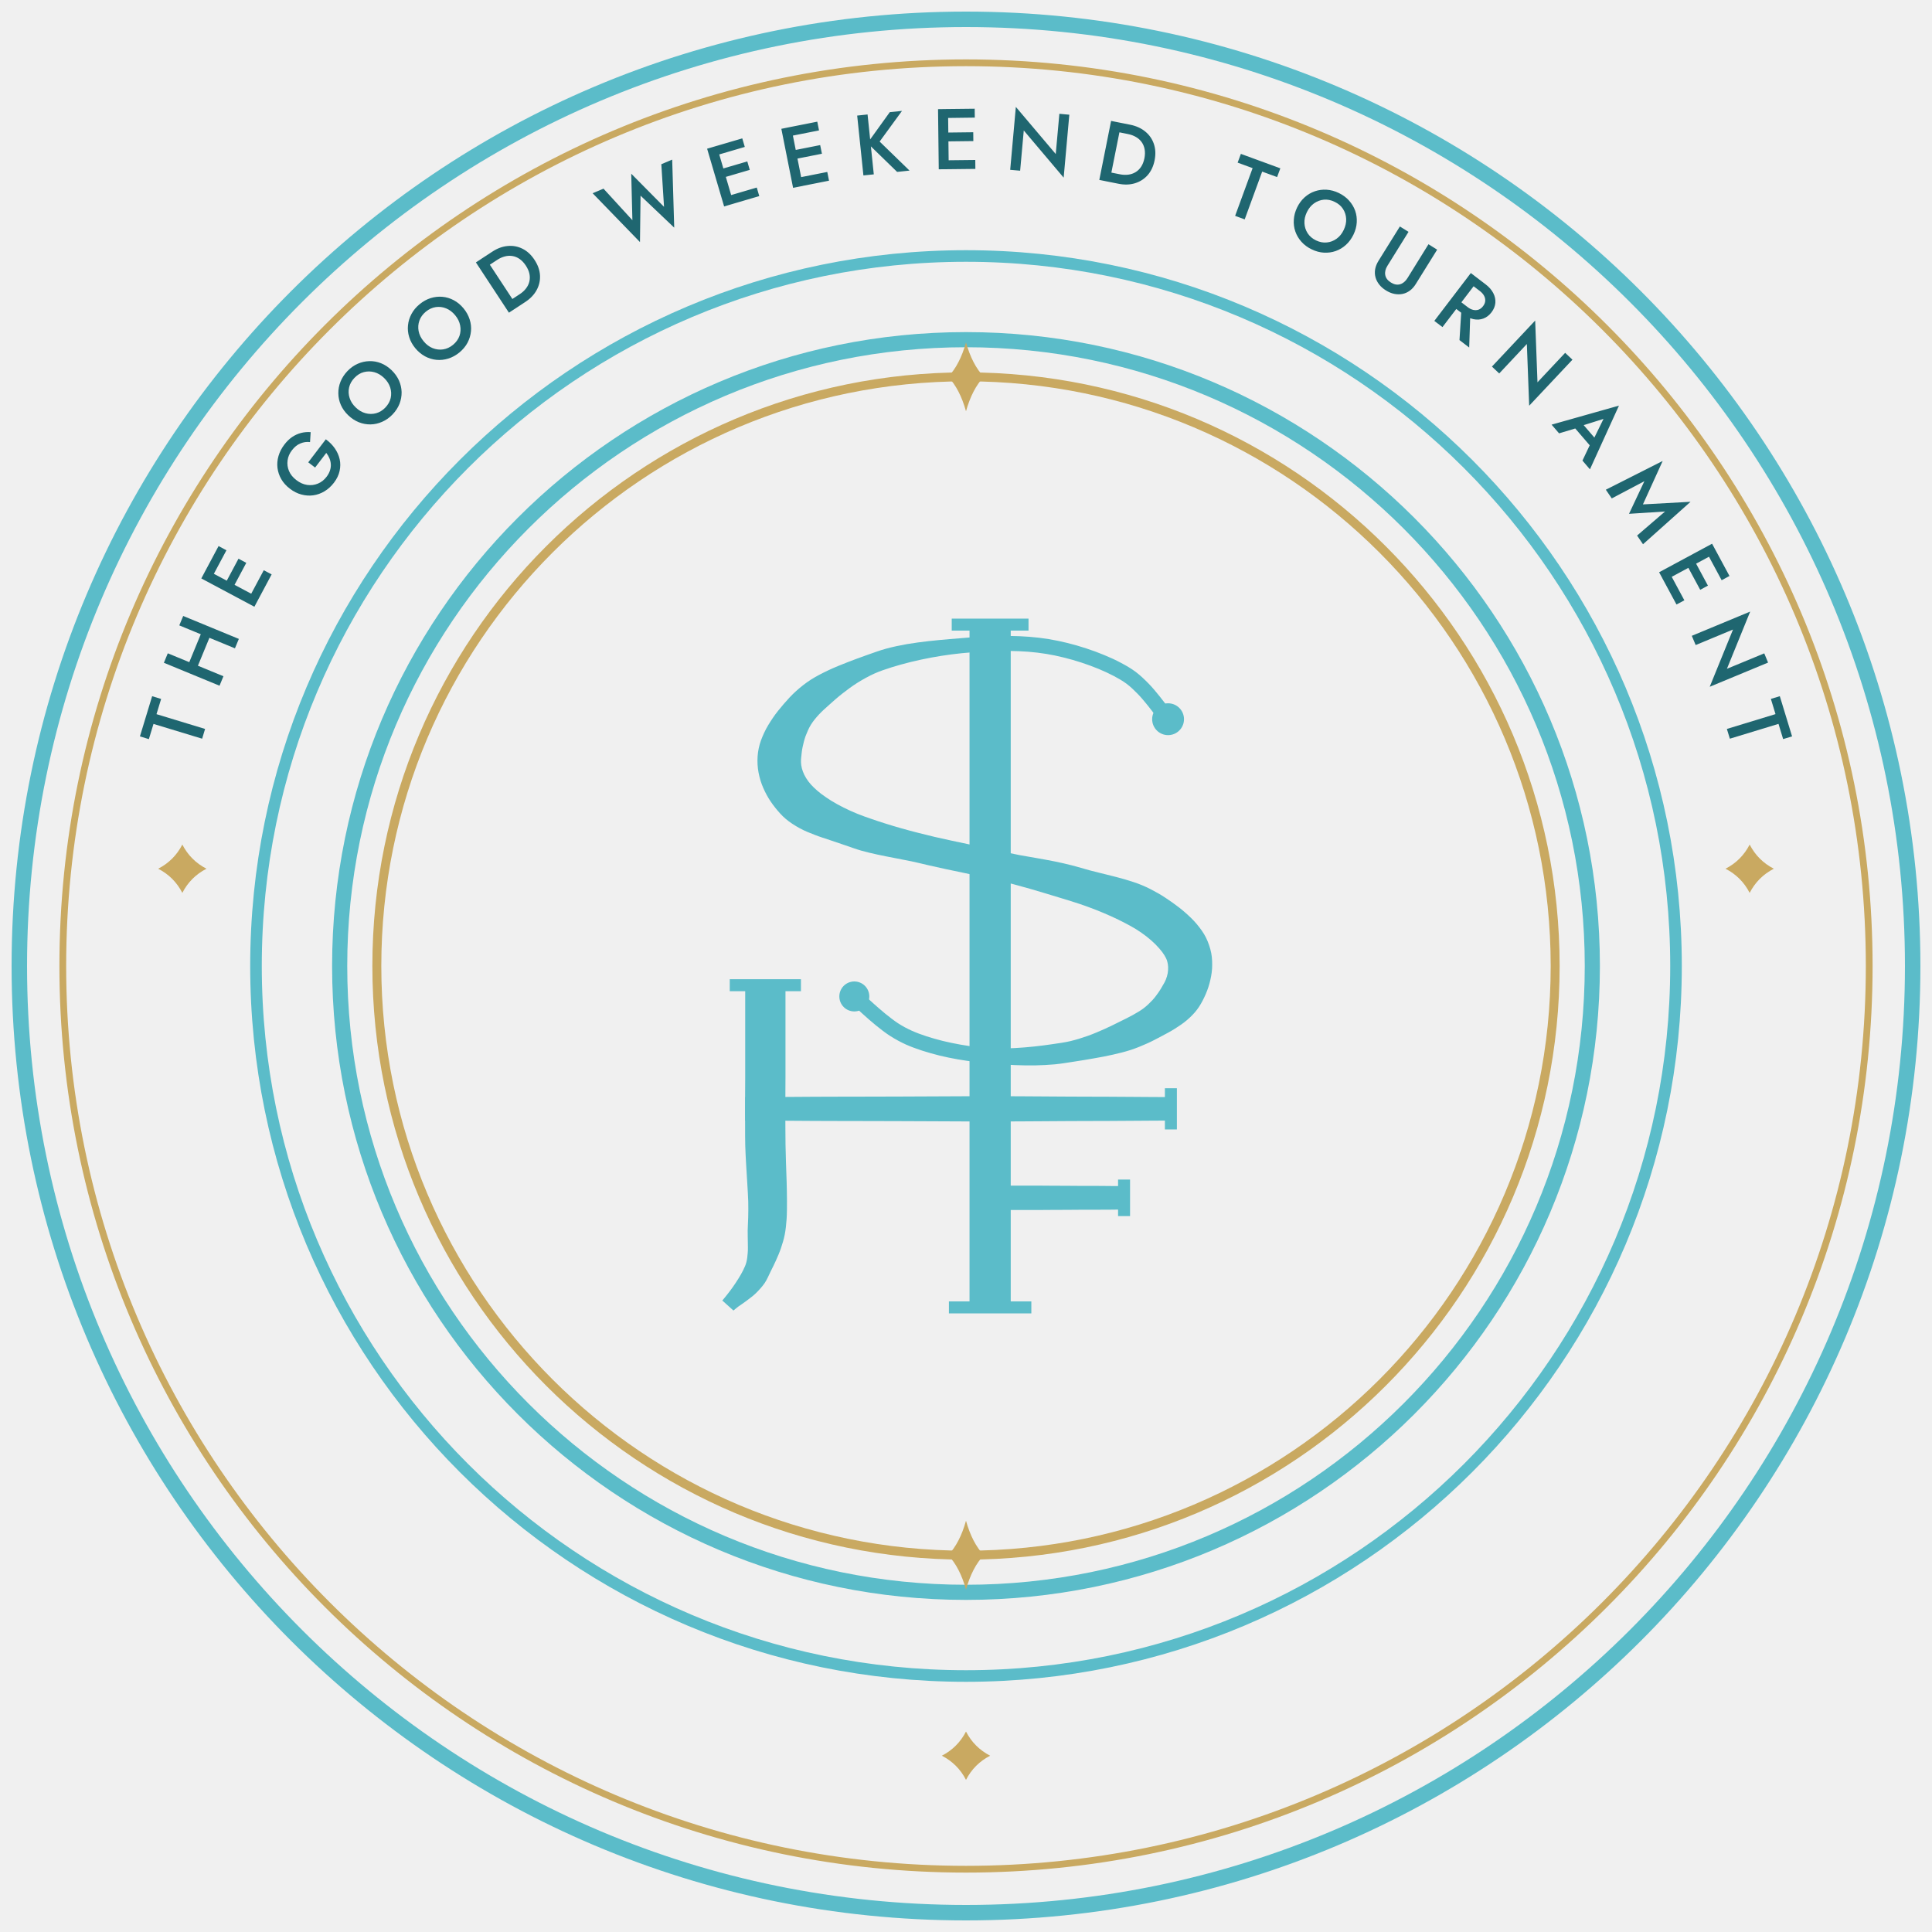
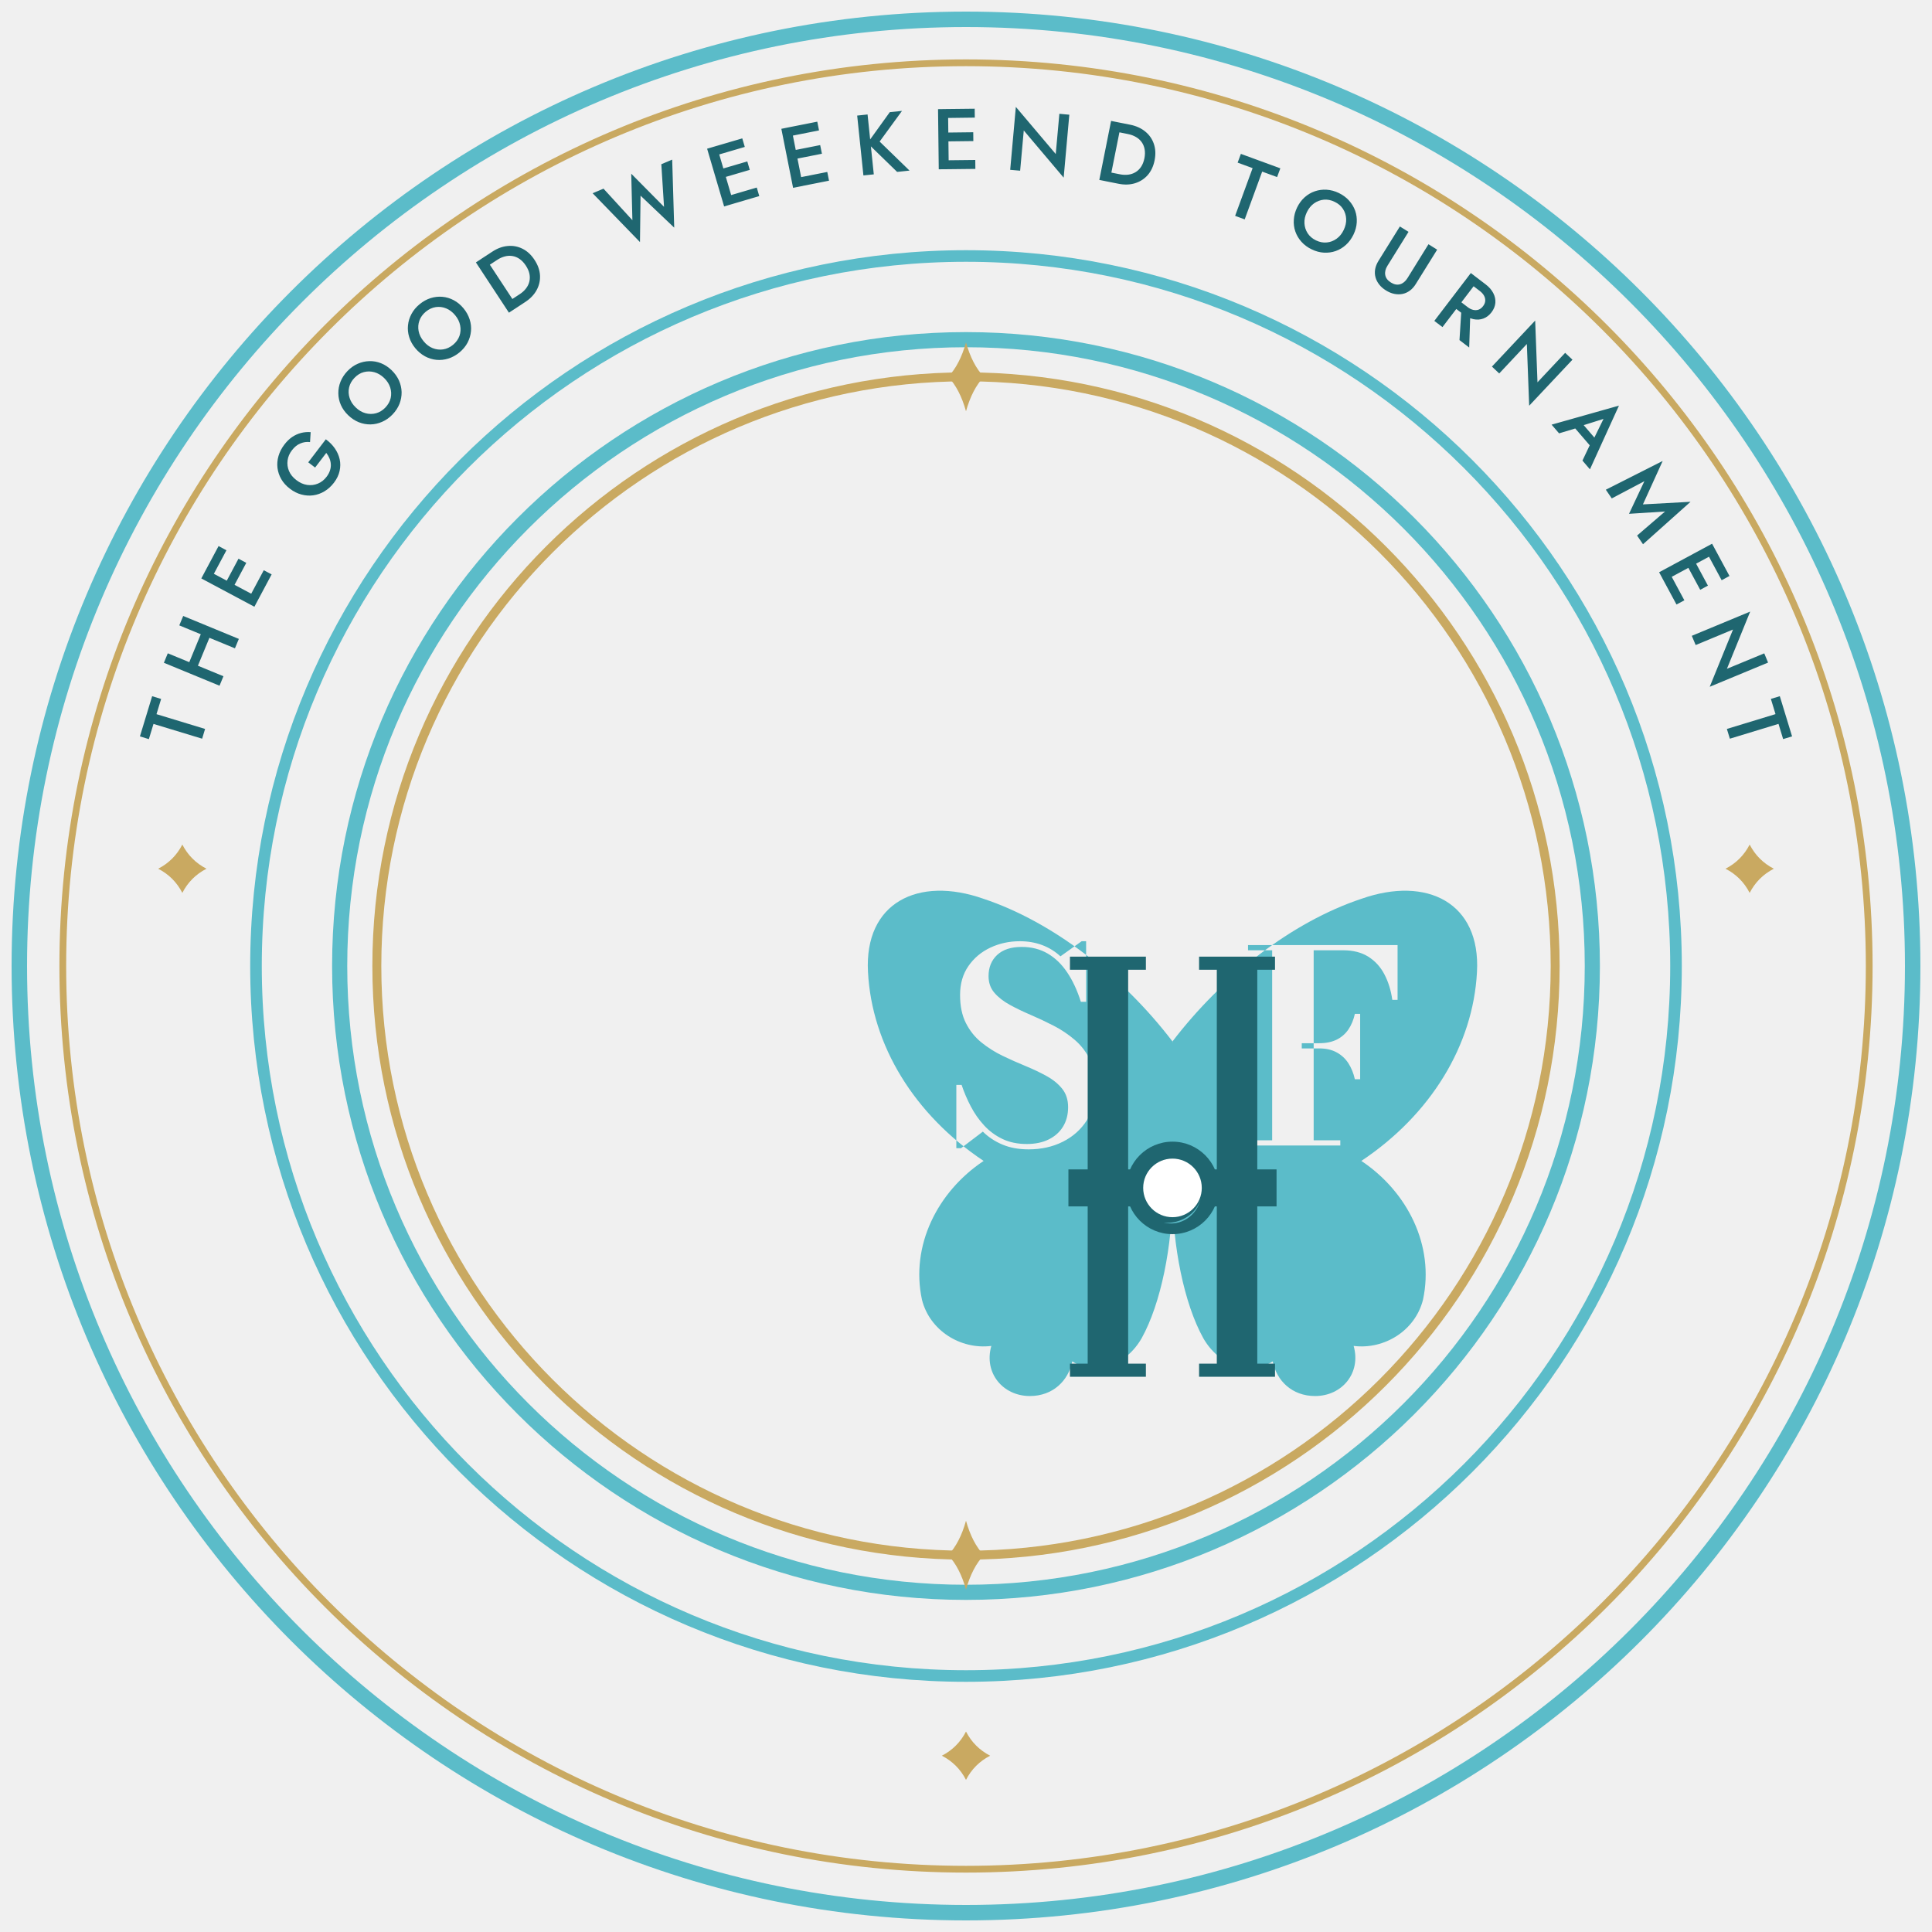
<svg xmlns="http://www.w3.org/2000/svg" viewBox="0 0 400 400" width="400" height="400" role="img" aria-labelledby="lk-t">
  <circle cx="200" cy="200" r="196" fill="none" stroke="#5BBCC9" stroke-width="3.2" />
  <circle cx="200" cy="200" r="187" fill="none" stroke="#C9A961" stroke-width="1.4" />
  <circle cx="200" cy="200" r="147" fill="none" stroke="#5BBCC9" stroke-width="2.4" />
  <path d="M30.82 153.03 31.78 149.88 41.85 152.94 42.46 150.92 32.4 147.86 33.36 144.71 31.5 144.14 28.97 152.46Z M40.49 139.01 43.88 130.78 42.09 130.05 38.7 138.28ZM37.12 129.48 48.64 134.23 49.45 132.28 37.93 127.53ZM33.93 137.22 45.45 141.97 46.26 140.01 34.74 135.26Z M53.28 124.47 56.24 118.92 54.61 118.06 51.65 123.6ZM43.92 119.47 46.88 113.93 45.25 113.06 42.29 118.61ZM48.2 121.76 50.99 116.53 49.38 115.67 46.59 120.9ZM41.68 119.76 52.67 125.62 53.64 123.79 42.65 117.93Z M65.24 96.8 67.55 93.77Q67.96 94.28 68.2 94.87Q68.45 95.45 68.49 96.09Q68.54 96.73 68.32 97.39Q68.11 98.06 67.61 98.72Q66.86 99.7 65.81 100.13Q64.77 100.56 63.6 100.4Q62.44 100.23 61.37 99.41Q60.28 98.58 59.83 97.51Q59.39 96.44 59.54 95.32Q59.69 94.2 60.43 93.24Q61.21 92.21 62.19 91.81Q63.17 91.4 64.19 91.53L64.32 89.47Q63.29 89.39 62.32 89.64Q61.36 89.89 60.48 90.48Q59.61 91.08 58.87 92.05Q58.02 93.17 57.66 94.41Q57.3 95.64 57.45 96.87Q57.6 98.1 58.24 99.21Q58.88 100.32 60.02 101.18Q61.15 102.05 62.39 102.38Q63.63 102.72 64.86 102.55Q66.08 102.38 67.18 101.72Q68.28 101.06 69.14 99.94Q70.04 98.76 70.31 97.51Q70.59 96.26 70.32 95.06Q70.04 93.86 69.31 92.81Q68.57 91.76 67.46 90.95L63.82 95.72Z M73.65 84.36Q72.72 83.47 72.38 82.38Q72.03 81.3 72.28 80.21Q72.53 79.12 73.39 78.23Q74.26 77.32 75.33 77.04Q76.4 76.76 77.5 77.06Q78.59 77.36 79.52 78.25Q80.44 79.14 80.79 80.23Q81.13 81.32 80.89 82.4Q80.64 83.48 79.78 84.38Q78.93 85.27 77.85 85.56Q76.77 85.85 75.67 85.55Q74.57 85.25 73.65 84.36ZM72.09 85.97Q73.1 86.94 74.29 87.42Q75.48 87.89 76.71 87.87Q77.95 87.85 79.12 87.33Q80.3 86.82 81.27 85.81Q82.24 84.79 82.71 83.61Q83.17 82.42 83.15 81.18Q83.12 79.95 82.6 78.77Q82.07 77.6 81.07 76.64Q80.06 75.67 78.88 75.2Q77.69 74.73 76.46 74.77Q75.23 74.8 74.07 75.31Q72.9 75.82 71.93 76.83Q70.98 77.83 70.5 79.02Q70.03 80.2 70.05 81.44Q70.06 82.67 70.57 83.84Q71.08 85.0 72.09 85.97Z M87.71 70.66Q86.89 69.67 86.67 68.55Q86.46 67.44 86.83 66.38Q87.2 65.33 88.15 64.54Q89.12 63.74 90.22 63.58Q91.32 63.42 92.37 63.85Q93.42 64.28 94.24 65.27Q95.06 66.26 95.27 67.38Q95.49 68.49 95.13 69.54Q94.76 70.59 93.8 71.39Q92.85 72.17 91.74 72.34Q90.64 72.5 89.58 72.08Q88.52 71.65 87.71 70.66ZM85.98 72.09Q86.87 73.16 87.99 73.77Q89.12 74.38 90.35 74.5Q91.58 74.62 92.81 74.24Q94.03 73.86 95.11 72.98Q96.2 72.08 96.8 70.95Q97.39 69.82 97.51 68.59Q97.63 67.36 97.24 66.14Q96.85 64.91 95.97 63.84Q95.08 62.76 93.95 62.16Q92.83 61.56 91.6 61.45Q90.38 61.34 89.16 61.72Q87.95 62.1 86.87 62.99Q85.8 63.87 85.2 64.99Q84.59 66.12 84.47 67.35Q84.34 68.57 84.72 69.79Q85.09 71.01 85.98 72.09Z M98.53 54.33 105.37 64.74 107.17 63.56 100.33 53.15ZM108.74 62.53Q110.33 61.49 111.11 60.05Q111.89 58.61 111.8 57.0Q111.71 55.39 110.67 53.81Q109.64 52.23 108.2 51.51Q106.75 50.78 105.12 50.93Q103.49 51.07 101.9 52.12L99.62 53.61L100.71 55.27L102.95 53.8Q103.71 53.3 104.52 53.09Q105.33 52.88 106.1 53.01Q106.88 53.13 107.58 53.62Q108.29 54.11 108.87 54.99Q109.45 55.88 109.62 56.72Q109.78 57.56 109.59 58.32Q109.4 59.09 108.89 59.74Q108.38 60.4 107.61 60.9L105.37 62.37L106.46 64.03Z M137.48 42.82 130.69 35.96 130.93 45.59 124.95 39.06 122.7 40.01 132.5 50.12 132.62 40.51 139.59 47.13 139.17 33.05 136.92 34.0Z M151.17 42.37 157.2 40.6 156.68 38.83 150.65 40.6ZM148.18 32.19 154.2 30.42 153.68 28.65 147.65 30.42ZM149.54 36.84 155.23 35.17 154.72 33.42 149.03 35.09ZM146.4 30.79 149.92 42.74 151.9 42.16 148.39 30.2Z M165.48 38.63 171.64 37.41 171.28 35.6 165.12 36.82ZM163.41 28.22 169.57 27.0 169.21 25.19 163.05 26.41ZM164.35 32.98 170.17 31.83 169.81 30.04 164.0 31.19ZM161.77 26.67 164.2 38.89 166.23 38.49 163.8 26.26Z M177.47 23.93 178.76 36.32 180.91 36.1 179.62 23.7ZM184.22 23.22 179.61 29.63 185.74 35.59 188.31 35.32 182.12 29.31 186.75 22.96Z M195.66 35.04 201.94 34.97 201.92 33.12 195.64 33.19ZM195.54 24.43 201.82 24.35 201.8 22.51 195.51 22.58ZM195.59 29.28 201.52 29.21 201.5 27.38 195.57 27.45ZM194.21 22.6 194.36 35.05 196.43 35.03 196.28 22.57Z M219.33 23.56 218.58 31.89 210.32 22.13 209.15 35.16 211.21 35.34 211.96 27.01 220.22 36.78 221.39 23.75Z M230.04 25.03 227.6 37.25 229.71 37.67 232.15 25.46ZM231.55 38.04Q233.41 38.42 234.98 37.94Q236.55 37.46 237.62 36.25Q238.68 35.04 239.05 33.19Q239.42 31.34 238.9 29.81Q238.39 28.28 237.12 27.24Q235.86 26.2 233.99 25.82L231.32 25.29L230.93 27.23L233.56 27.76Q234.46 27.94 235.18 28.36Q235.9 28.77 236.36 29.41Q236.82 30.04 236.98 30.89Q237.14 31.73 236.94 32.77Q236.73 33.8 236.26 34.52Q235.78 35.24 235.11 35.64Q234.44 36.05 233.62 36.16Q232.79 36.27 231.89 36.09L229.26 35.57L228.88 37.51Z M256.24 33.67 259.34 34.81 255.72 44.69 257.7 45.42 261.32 35.53 264.41 36.66 265.08 34.85 256.91 31.86Z M270.57 43.93Q271.13 42.77 272.05 42.11Q272.98 41.45 274.09 41.34Q275.2 41.24 276.31 41.78Q277.45 42.32 278.05 43.25Q278.65 44.18 278.71 45.32Q278.76 46.45 278.2 47.61Q277.65 48.77 276.72 49.43Q275.79 50.1 274.69 50.2Q273.58 50.31 272.46 49.77Q271.35 49.23 270.74 48.3Q270.13 47.36 270.07 46.22Q270.01 45.09 270.57 43.93ZM268.55 42.96Q267.95 44.21 267.87 45.49Q267.78 46.77 268.19 47.94Q268.59 49.1 269.45 50.06Q270.31 51.02 271.56 51.62Q272.83 52.24 274.11 52.31Q275.38 52.38 276.55 51.97Q277.71 51.56 278.66 50.7Q279.61 49.84 280.22 48.58Q280.83 47.32 280.9 46.05Q280.98 44.78 280.57 43.62Q280.15 42.46 279.3 41.52Q278.45 40.57 277.19 39.96Q275.95 39.36 274.67 39.28Q273.4 39.2 272.23 39.6Q271.06 40.0 270.11 40.85Q269.16 41.7 268.55 42.96Z M289.83 46.89 285.41 53.99Q284.87 54.86 284.71 55.73Q284.56 56.6 284.78 57.4Q285.0 58.21 285.55 58.91Q286.1 59.61 286.95 60.13Q287.79 60.66 288.66 60.84Q289.53 61.02 290.35 60.86Q291.17 60.7 291.88 60.18Q292.59 59.67 293.13 58.79L297.55 51.69L295.75 50.57L291.39 57.6Q290.78 58.58 289.88 58.85Q288.99 59.12 287.97 58.49Q286.95 57.85 286.8 56.93Q286.64 56.01 287.25 55.03L291.62 48.0Z M302.62 63.28 302.17 70.41 304.18 71.95 304.42 64.66ZM304.52 56.53 296.96 66.44 298.65 67.72 306.2 57.82ZM304.42 58.75 306.41 60.27Q306.98 60.71 307.26 61.23Q307.54 61.75 307.5 62.31Q307.46 62.86 307.05 63.39Q306.65 63.92 306.13 64.11Q305.6 64.29 305.02 64.16Q304.44 64.03 303.87 63.59L301.88 62.07L300.83 63.45L302.89 65.02Q303.97 65.85 305.06 66.08Q306.14 66.31 307.12 65.95Q308.09 65.59 308.8 64.66Q309.51 63.73 309.6 62.7Q309.68 61.67 309.17 60.69Q308.67 59.7 307.58 58.87L305.52 57.3Z M324.05 73.05 318.32 79.15 317.84 66.37 308.89 75.9 310.4 77.32 316.12 71.22 316.6 84.0 325.56 74.47Z M325.52 87.99 329.81 92.98 330.9 91.53 327.13 87.14ZM331.99 86.73 329.78 91.24 329.41 91.61 327.63 95.36 329.18 97.17 335.19 83.98 321.24 87.92 322.79 89.72 326.88 88.49 327.25 88.22Z M340.45 99.63 337.27 106.38 344.73 105.9 338.94 110.88 340.17 112.68 350.01 103.89 340.15 104.43 344.24 95.44 332.47 101.39 333.7 103.19Z M344.12 119.63 347.1 125.16 348.73 124.29 345.75 118.75ZM353.47 114.6 356.45 120.13 358.07 119.25 355.09 113.72ZM349.2 116.9 352.01 122.11 353.61 121.25 350.8 116.03ZM354.47 112.57 343.5 118.48 344.49 120.3 355.45 114.39Z M365.27 135.27 357.54 138.47 362.36 126.62 350.27 131.64 351.07 133.55 358.8 130.34 353.98 142.19 366.06 137.18Z M366.64 144.7 367.6 147.85 357.53 150.92 358.15 152.94 368.22 149.87 369.18 153.02 371.03 152.46 368.49 144.14Z" fill="#1F6670" />
  <path d="M362.25 174.86Q363.95 178.16 367.25 179.86Q363.95 181.56 362.25 184.86Q360.55 181.56 357.25 179.86Q360.55 178.16 362.25 174.86Z" fill="#C9A961" />
  <path d="M37.75 174.86Q39.45 178.16 42.75 179.86Q39.45 181.56 37.75 184.86Q36.05 181.56 32.75 179.86Q36.05 178.16 37.75 174.86Z" fill="#C9A961" />
  <path d="M200.00 358.50Q201.70 361.80 205.00 363.50Q201.70 365.20 200.00 368.50Q198.30 365.20 195.00 363.50Q198.30 361.80 200.00 358.50Z" fill="#C9A961" />
  <svg x="57.50" y="57.50" width="285.00" height="285.00" viewBox="0 0 200 200" overflow="visible">
    <circle cx="100" cy="100" r="91" fill="none" stroke="#5BBCC9" stroke-width="2.2" />
    <circle cx="100" cy="100" r="85.6" fill="none" stroke="#C9A961" stroke-width="1.3" />
    <path d="M100 9.4Q100.91 12.65 102.6 14.4Q100.91 16.15 100 19.4Q99.09 16.15 97.4 14.4Q99.09 12.65 100 9.4Z" fill="#C9A961" />
    <path d="M100 180.6Q100.91 183.85 102.6 185.6Q100.91 187.35 100 190.6Q99.09 187.35 97.4 185.6Q99.09 183.85 100 180.6Z" fill="#C9A961" />
-     <g transform="translate(34.7849 37.0642) scale(0.6804)">
-       <path d="M140.19 38.73C139.99 38.48 139.48 37.87 138.98 37.22C138.47 36.58 137.85 35.71 137.16 34.87C136.47 34.03 135.7 33.06 134.85 32.2C134 31.34 133.07 30.43 132.08 29.69C131.09 28.95 130.05 28.35 128.93 27.76C127.82 27.16 126.63 26.62 125.39 26.11C124.16 25.59 122.85 25.11 121.53 24.68C120.22 24.25 118.85 23.85 117.51 23.52C116.17 23.19 114.84 22.91 113.48 22.69C112.13 22.47 110.77 22.31 109.39 22.2C108.01 22.09 106.61 22.04 105.21 22.02C103.8 22 102.39 22.03 100.97 22.08C99.56 22.14 98.15 22.24 96.72 22.34C95.28 22.44 93.86 22.56 92.38 22.69C90.9 22.83 89.36 22.95 87.84 23.13C86.32 23.31 84.77 23.5 83.26 23.76C81.76 24.03 80.25 24.34 78.81 24.73C77.38 25.12 76.04 25.63 74.66 26.11C73.28 26.6 71.9 27.1 70.53 27.64C69.17 28.18 67.78 28.72 66.48 29.34C65.18 29.96 63.89 30.61 62.73 31.35C61.58 32.09 60.54 32.92 59.57 33.79C58.59 34.66 57.74 35.62 56.91 36.57C56.08 37.53 55.28 38.52 54.59 39.54C53.9 40.56 53.25 41.61 52.75 42.69C52.25 43.77 51.82 44.87 51.59 46C51.35 47.13 51.27 48.34 51.34 49.49C51.4 50.63 51.64 51.8 51.96 52.87C52.29 53.95 52.75 54.97 53.27 55.94C53.79 56.91 54.41 57.81 55.09 58.67C55.78 59.53 56.5 60.36 57.37 61.1C58.25 61.84 59.31 62.52 60.34 63.08C61.37 63.65 62.47 64.08 63.56 64.5C64.65 64.93 65.78 65.27 66.87 65.64C67.96 66.02 69.01 66.37 70.11 66.74C71.2 67.11 72.32 67.53 73.47 67.86C74.62 68.19 75.82 68.46 77.01 68.72C78.2 68.99 79.4 69.2 80.6 69.44C81.79 69.67 82.98 69.89 84.17 70.14C85.36 70.39 86.52 70.68 87.72 70.96C88.92 71.23 90.14 71.5 91.36 71.77C92.58 72.03 93.81 72.29 95.03 72.54C96.26 72.8 97.48 73.06 98.69 73.32C99.9 73.58 101.09 73.84 102.31 74.12C103.52 74.41 104.75 74.71 105.96 75.03C107.17 75.35 108.38 75.69 109.58 76.03C110.77 76.37 111.96 76.73 113.12 77.08C114.29 77.43 115.42 77.77 116.57 78.13C117.73 78.49 118.9 78.83 120.07 79.23C121.24 79.62 122.45 80.07 123.59 80.51C124.73 80.96 125.86 81.44 126.9 81.91C127.94 82.38 128.93 82.87 129.81 83.33C130.7 83.79 131.43 84.19 132.21 84.67C132.98 85.16 133.76 85.7 134.45 86.24C135.14 86.78 135.8 87.37 136.35 87.92C136.9 88.47 137.39 89.05 137.75 89.52C138.11 90 138.35 90.42 138.53 90.77C138.72 91.13 138.77 91.31 138.85 91.63C138.93 91.96 139 92.32 139.01 92.72C139.02 93.12 139 93.59 138.92 94.04C138.84 94.49 138.69 94.99 138.51 95.43C138.33 95.88 138.1 96.26 137.83 96.71C137.57 97.17 137.3 97.65 136.93 98.17C136.56 98.69 136.14 99.27 135.62 99.83C135.1 100.38 134.49 100.98 133.81 101.5C133.12 102.02 132.34 102.48 131.48 102.96C130.62 103.44 129.68 103.89 128.67 104.39C127.66 104.89 126.55 105.45 125.41 105.96C124.28 106.46 123.06 106.99 121.85 107.42C120.64 107.85 119.38 108.24 118.13 108.54C116.89 108.83 115.66 108.99 114.37 109.18C113.08 109.37 111.74 109.55 110.4 109.69C109.05 109.83 107.67 109.95 106.31 110.02C104.96 110.09 103.58 110.13 102.26 110.09C100.95 110.06 99.68 109.96 98.41 109.83C97.14 109.69 95.88 109.5 94.63 109.28C93.39 109.06 92.14 108.8 90.94 108.51C89.74 108.21 88.56 107.88 87.45 107.52C86.33 107.15 85.27 106.77 84.26 106.31C83.26 105.86 82.37 105.38 81.42 104.78C80.48 104.17 79.51 103.4 78.61 102.68C77.72 101.97 76.83 101.15 76.05 100.47C75.28 99.78 74.47 99.02 73.96 98.57C73.46 98.12 73.16 97.89 73 97.75 L71 100.25C71.14 100.37 71.35 100.53 71.84 100.96C72.32 101.39 73.12 102.14 73.91 102.84C74.7 103.54 75.63 104.39 76.59 105.16C77.55 105.93 78.6 106.77 79.67 107.45C80.74 108.13 81.85 108.73 82.98 109.25C84.11 109.76 85.25 110.16 86.45 110.56C87.65 110.95 88.91 111.3 90.18 111.62C91.45 111.93 92.77 112.2 94.08 112.43C95.39 112.66 96.71 112.84 98.04 113.01C99.38 113.17 100.71 113.29 102.09 113.39C103.47 113.5 104.9 113.6 106.33 113.66C107.75 113.71 109.21 113.75 110.64 113.72C112.07 113.69 113.5 113.62 114.89 113.49C116.28 113.35 117.61 113.12 118.98 112.91C120.35 112.7 121.74 112.48 123.11 112.23C124.48 111.99 125.88 111.74 127.21 111.43C128.54 111.13 129.87 110.8 131.09 110.4C132.31 110 133.44 109.52 134.52 109.04C135.6 108.56 136.57 108.03 137.56 107.51C138.54 106.99 139.5 106.49 140.41 105.92C141.32 105.34 142.22 104.75 143.01 104.07C143.81 103.39 144.56 102.64 145.18 101.82C145.8 101 146.3 100.09 146.74 99.16C147.18 98.24 147.55 97.27 147.83 96.26C148.1 95.25 148.32 94.19 148.39 93.11C148.45 92.02 148.43 90.87 148.22 89.76C148 88.64 147.59 87.44 147.08 86.41C146.56 85.37 145.85 84.42 145.11 83.53C144.37 82.64 143.52 81.85 142.65 81.08C141.78 80.31 140.83 79.6 139.87 78.91C138.9 78.23 137.94 77.58 136.88 76.97C135.82 76.37 134.67 75.76 133.49 75.27C132.31 74.77 131.04 74.38 129.78 74C128.53 73.63 127.23 73.32 125.97 73C124.71 72.68 123.45 72.39 122.22 72.06C120.99 71.73 119.82 71.35 118.59 71.04C117.36 70.72 116.1 70.44 114.84 70.18C113.59 69.92 112.33 69.71 111.08 69.48C109.83 69.26 108.58 69.06 107.35 68.83C106.12 68.59 104.92 68.34 103.69 68.08C102.47 67.82 101.23 67.52 100 67.26C98.76 66.99 97.53 66.73 96.31 66.48C95.09 66.22 93.87 65.97 92.67 65.71C91.47 65.45 90.3 65.19 89.12 64.92C87.94 64.64 86.76 64.35 85.59 64.05C84.42 63.75 83.23 63.44 82.09 63.11C80.95 62.79 79.82 62.45 78.74 62.11C77.65 61.77 76.61 61.43 75.59 61.07C74.58 60.72 73.64 60.4 72.66 60C71.68 59.6 70.65 59.14 69.72 58.67C68.78 58.21 67.87 57.69 67.06 57.2C66.26 56.7 65.51 56.17 64.89 55.71C64.28 55.24 63.83 54.84 63.38 54.41C62.93 53.98 62.55 53.56 62.21 53.11C61.86 52.65 61.56 52.15 61.32 51.68C61.09 51.21 60.92 50.73 60.8 50.28C60.68 49.83 60.63 49.42 60.61 48.98C60.59 48.54 60.63 48.18 60.69 47.63C60.75 47.08 60.81 46.4 60.97 45.69C61.12 44.98 61.32 44.15 61.61 43.36C61.91 42.58 62.27 41.72 62.74 40.96C63.22 40.2 63.77 39.53 64.43 38.81C65.09 38.1 65.86 37.42 66.7 36.67C67.54 35.91 68.49 35.07 69.49 34.29C70.49 33.51 71.58 32.7 72.71 31.99C73.84 31.29 75.04 30.62 76.25 30.07C77.46 29.52 78.68 29.13 79.98 28.71C81.28 28.3 82.65 27.93 84.05 27.58C85.45 27.24 86.92 26.92 88.36 26.65C89.81 26.38 91.29 26.15 92.73 25.96C94.16 25.77 95.57 25.64 96.96 25.53C98.36 25.41 99.73 25.33 101.1 25.28C102.47 25.23 103.83 25.2 105.17 25.22C106.51 25.24 107.84 25.29 109.14 25.39C110.44 25.5 111.7 25.64 112.97 25.85C114.23 26.05 115.48 26.32 116.74 26.63C118 26.94 119.3 27.31 120.54 27.72C121.77 28.13 123.02 28.58 124.17 29.06C125.32 29.54 126.45 30.06 127.45 30.59C128.44 31.12 129.3 31.61 130.15 32.24C131 32.88 131.78 33.64 132.53 34.41C133.29 35.18 134.01 36.08 134.66 36.87C135.31 37.66 135.91 38.5 136.43 39.16C136.96 39.83 137.58 40.58 137.81 40.87Z" fill="#5BBCC9" />
-       <circle cx="139" cy="39.8" r="3.4" fill="#5BBCC9" />
-       <circle cx="72" cy="99" r="3.2" fill="#5BBCC9" />
-       <path d="M96.6 19C96.6 19.98 96.6 22.51 96.6 24.9C96.6 27.28 96.6 30.31 96.6 33.32C96.6 36.32 96.6 39.75 96.6 42.95C96.6 46.15 96.6 49.48 96.6 52.5C96.6 55.51 96.6 58.22 96.6 61.05C96.6 63.87 96.6 66.65 96.6 69.45C96.6 72.26 96.6 75.06 96.6 77.86C96.6 80.67 96.6 83.47 96.6 86.27C96.6 89.08 96.6 91.88 96.6 94.68C96.6 97.49 96.6 100.3 96.6 103.12C96.6 105.93 96.6 108.75 96.6 111.56C96.6 114.37 96.6 117.19 96.6 119.98C96.6 122.78 96.6 125.49 96.6 128.34C96.6 131.19 96.6 134.05 96.6 137.09C96.6 140.13 96.6 143.49 96.6 146.58C96.6 149.66 96.6 152.88 96.6 155.6C96.6 158.33 96.6 161.2 96.6 162.93C96.6 164.66 96.6 165.49 96.6 166 L105.4 166C105.4 165.49 105.4 164.66 105.4 162.93C105.4 161.2 105.4 158.33 105.4 155.6C105.4 152.88 105.4 149.66 105.4 146.58C105.4 143.49 105.4 140.13 105.4 137.09C105.4 134.05 105.4 131.19 105.4 128.34C105.4 125.49 105.4 122.78 105.4 119.98C105.4 117.19 105.4 114.37 105.4 111.56C105.4 108.75 105.4 105.93 105.4 103.12C105.4 100.3 105.4 97.49 105.4 94.68C105.4 91.88 105.4 89.08 105.4 86.27C105.4 83.47 105.4 80.67 105.4 77.86C105.4 75.06 105.4 72.26 105.4 69.45C105.4 66.65 105.4 63.87 105.4 61.05C105.4 58.22 105.4 55.51 105.4 52.5C105.4 49.48 105.4 46.15 105.4 42.95C105.4 39.75 105.4 36.32 105.4 33.32C105.4 30.31 105.4 27.28 105.4 24.9C105.4 22.51 105.4 19.98 105.4 19Z" fill="#5BBCC9" />
-       <path d="M48.7 96C48.7 96.48 48.7 97.73 48.7 98.91C48.7 100.09 48.7 101.6 48.7 103.08C48.7 104.56 48.7 106.25 48.7 107.8C48.7 109.35 48.7 110.96 48.7 112.37C48.7 113.78 48.7 115.01 48.7 116.26C48.69 117.52 48.69 118.7 48.68 119.91C48.68 121.11 48.67 122.28 48.67 123.47C48.67 124.67 48.67 125.85 48.68 127.08C48.68 128.31 48.68 129.54 48.71 130.85C48.75 132.15 48.82 133.56 48.9 134.92C48.97 136.28 49.08 137.68 49.15 139C49.23 140.32 49.31 141.65 49.35 142.84C49.38 144.03 49.36 145.12 49.34 146.14C49.32 147.17 49.24 148.09 49.23 148.98C49.22 149.87 49.26 150.7 49.26 151.49C49.27 152.28 49.3 153.02 49.24 153.73C49.19 154.44 49.11 155.13 48.95 155.75C48.79 156.37 48.55 156.87 48.27 157.45C47.99 158.02 47.66 158.59 47.29 159.19C46.92 159.79 46.47 160.47 46.06 161.05C45.65 161.64 45.2 162.22 44.82 162.7C44.45 163.18 43.98 163.73 43.81 163.93 L46.19 166.07C46.36 165.93 46.77 165.57 47.23 165.22C47.7 164.88 48.36 164.47 48.99 163.98C49.62 163.5 50.37 162.97 51.01 162.34C51.66 161.7 52.35 160.94 52.87 160.18C53.38 159.42 53.72 158.56 54.12 157.75C54.52 156.95 54.9 156.2 55.27 155.37C55.64 154.54 56.02 153.68 56.33 152.76C56.64 151.84 56.94 150.89 57.14 149.86C57.34 148.82 57.46 147.75 57.54 146.56C57.62 145.37 57.62 144.02 57.62 142.7C57.62 141.38 57.58 139.99 57.55 138.63C57.51 137.26 57.45 135.86 57.41 134.53C57.38 133.2 57.33 131.92 57.31 130.67C57.29 129.42 57.28 128.23 57.28 127.04C57.27 125.84 57.27 124.67 57.27 123.49C57.27 122.31 57.28 121.14 57.28 119.94C57.29 118.74 57.29 117.55 57.3 116.29C57.3 115.03 57.3 113.79 57.3 112.37C57.3 110.96 57.3 109.35 57.3 107.8C57.3 106.25 57.3 104.56 57.3 103.08C57.3 101.6 57.3 100.09 57.3 98.91C57.3 97.73 57.3 96.48 57.3 96Z" fill="#5BBCC9" />
-       <path d="M48.7 125.5C49.3 125.5 50.85 125.51 52.3 125.51C53.75 125.52 55.55 125.53 57.39 125.54C59.24 125.55 61.33 125.57 63.36 125.58C65.39 125.59 67.52 125.59 69.58 125.6C71.64 125.6 73.58 125.6 75.73 125.61C77.88 125.61 80.18 125.62 82.46 125.63C84.75 125.64 87.15 125.65 89.43 125.66C91.71 125.67 94.02 125.69 96.14 125.69C98.25 125.7 100.25 125.7 102.12 125.7C104 125.7 105.71 125.69 107.39 125.68C109.06 125.67 110.63 125.66 112.19 125.65C113.74 125.64 115.22 125.63 116.71 125.62C118.19 125.61 119.62 125.61 121.12 125.6C122.61 125.6 124.14 125.6 125.7 125.59C127.26 125.59 128.93 125.57 130.47 125.56C132 125.55 133.57 125.54 134.91 125.53C136.24 125.52 137.64 125.51 138.48 125.51C139.33 125.5 139.75 125.5 140 125.5 L140 120.5C139.75 120.5 139.33 120.5 138.48 120.49C137.64 120.49 136.24 120.48 134.91 120.47C133.57 120.46 132 120.45 130.47 120.44C128.93 120.43 127.26 120.41 125.7 120.41C124.14 120.4 122.61 120.4 121.12 120.4C119.62 120.39 118.19 120.39 116.71 120.38C115.22 120.37 113.74 120.36 112.19 120.35C110.63 120.34 109.06 120.33 107.39 120.32C105.71 120.31 104 120.3 102.12 120.3C100.25 120.3 98.25 120.3 96.14 120.31C94.02 120.31 91.71 120.33 89.43 120.34C87.15 120.35 84.75 120.36 82.46 120.37C80.18 120.38 77.88 120.39 75.73 120.39C73.58 120.4 71.64 120.4 69.58 120.4C67.52 120.41 65.39 120.41 63.36 120.42C61.33 120.43 59.24 120.45 57.39 120.46C55.55 120.47 53.75 120.48 52.3 120.49C50.85 120.49 49.3 120.5 48.7 120.5Z" fill="#5BBCC9" />
-       <path d="M98 144.6C98.32 144.6 99.14 144.6 99.91 144.6C100.69 144.6 101.67 144.6 102.64 144.6C103.62 144.6 104.73 144.6 105.77 144.6C106.8 144.6 107.88 144.6 108.86 144.6C109.85 144.6 110.72 144.6 111.67 144.6C112.61 144.59 113.58 144.59 114.53 144.58C115.48 144.58 116.45 144.57 117.38 144.57C118.3 144.56 119.22 144.56 120.06 144.55C120.91 144.55 121.68 144.55 122.45 144.55C123.23 144.55 123.97 144.54 124.69 144.54C125.4 144.54 126.11 144.53 126.75 144.53C127.39 144.52 127.99 144.51 128.5 144.51C129.01 144.51 129.56 144.5 129.81 144.5C130.06 144.5 129.97 144.5 130 144.5 L130 139.5C129.97 139.5 130.06 139.5 129.81 139.5C129.56 139.5 129.01 139.49 128.5 139.49C127.99 139.49 127.39 139.48 126.75 139.48C126.11 139.47 125.4 139.46 124.69 139.46C123.97 139.46 123.23 139.45 122.45 139.45C121.68 139.45 120.91 139.45 120.06 139.45C119.22 139.44 118.3 139.44 117.38 139.43C116.45 139.43 115.48 139.42 114.53 139.42C113.58 139.41 112.61 139.41 111.67 139.4C110.72 139.4 109.85 139.4 108.86 139.4C107.88 139.4 106.8 139.4 105.77 139.4C104.73 139.4 103.62 139.4 102.64 139.4C101.67 139.4 100.69 139.4 99.91 139.4C99.14 139.4 98.32 139.4 98 139.4Z" fill="#5BBCC9" />
-       <rect x="92.8" y="18.32" width="16.4" height="2.56" fill="#5BBCC9" />
-       <rect x="92.2" y="164.12" width="17.6" height="2.56" fill="#5BBCC9" />
-       <rect x="45.4" y="95.32" width="15.2" height="2.56" fill="#5BBCC9" />
-       <rect x="138.32" y="118.6" width="2.56" height="8.8" fill="#5BBCC9" />
-       <rect x="128.32" y="138.1" width="2.56" height="7.8" fill="#5BBCC9" />
+     <g transform="translate(130 130) scale(0.56) translate(-100 -100)">
+       <path d="M 100 66 C 87 49 69 35 51 29 C 34 23 20 30 21 48 C 22 67 33 85 51 97 C 39 105 32 119 35 133 C 37 141 45 146 53 145 C 51 152 56 158 63 158 C 69 158 73 154 74 149 C 80 153 88 150 92 143 C 97 134 100 119 100 105 C 101 92 101 79 100 66 Z M62.69 94.00Q58.82 94.00 55.88 92.76Q52.94 91.52 50.80 89.40L45.15 93.69H43.92V77.28H45.29Q46.25 80.14 47.68 82.87Q49.11 85.60 51.13 87.79Q53.15 89.99 55.88 91.30Q58.61 92.61 62.20 92.61Q65.51 92.61 67.92 91.41Q70.32 90.22 71.62 88.07Q72.92 85.93 72.92 83.05Q72.92 80.21 71.40 78.30Q69.89 76.40 67.39 75.01Q64.88 73.62 61.90 72.39Q58.91 71.17 55.92 69.73Q52.93 68.29 50.43 66.26Q47.92 64.23 46.41 61.25Q44.89 58.27 44.89 53.94Q44.89 49.57 47.05 46.45Q49.21 43.33 52.75 41.66Q56.29 40.00 60.39 40.00Q63.51 40.00 66.17 40.99Q68.84 41.99 70.93 43.92L76.44 40.00H77.59V55.72H76.23Q74.84 51.30 72.69 48.10Q70.55 44.90 67.61 43.19Q64.68 41.48 60.89 41.48Q56.74 41.48 54.51 43.56Q52.28 45.65 52.28 49.06Q52.28 51.61 53.79 53.37Q55.30 55.13 57.77 56.49Q60.25 57.85 63.22 59.12Q66.19 60.39 69.16 61.92Q72.12 63.44 74.59 65.55Q77.07 67.66 78.58 70.68Q80.08 73.69 80.08 78.00Q80.08 82.88 77.78 86.47Q75.48 90.06 71.54 92.03Q67.60 94.00 62.69 94.00Z" fill="#5BBCC9" fill-rule="evenodd" />
+       <path d="M 100 66 C 113 49 131 35 149 29 C 166 23 180 30 179 48 C 178 67 167 85 149 97 C 161 105 168 119 165 133 C 163 141 155 146 147 145 C 149 152 144 158 137 158 C 131 158 127 154 126 149 C 120 153 112 150 108 143 C 103 134 100 119 100 105 C 99 92 99 79 100 66 Z M147.32 75.81Q146.80 73.48 145.65 71.68Q144.49 69.88 142.61 68.85Q140.73 67.81 138.06 67.81H133.54V66.46H138.06Q140.73 66.46 142.61 65.53Q144.49 64.59 145.65 62.88Q146.80 61.18 147.32 58.85H148.69V75.81ZM158.40 41.00V55.21H157.03Q156.51 51.50 154.98 48.59Q153.46 45.68 150.81 44.02Q148.17 42.35 144.29 42.35H136.63V91.65H143.54V93.00H119.60V91.65H125.86V42.35H119.60V41.00Z" fill="#5BBCC9" fill-rule="evenodd" />
+       <path d="M 73.4 44.0 L 93.1 44.0 L 93.1 47.4 L 88.5 47.4 L 88.5 149.6 L 93.1 149.6 L 93.1 153.0 L 73.4 153.0 L 73.4 149.6 L 78.0 149.6 L 78.0 47.4 L 73.4 47.4 Z M 106.9 44.0 L 126.6 44.0 L 126.6 47.4 L 122.0 47.4 L 122.0 149.6 L 126.6 149.6 L 126.6 153.0 L 106.9 153.0 L 106.9 149.6 L 111.5 149.6 L 111.5 47.4 L 106.9 47.4 Z M 73.0 99.2 L 127.0 99.2 L 127.0 108.8 L 73.0 108.8 Z" fill="#1F6670" />
+       <circle cx="100" cy="104" r="12" fill="#1F6670" />
+       <circle cx="100" cy="104" r="7.6" fill="#FFFFFF" />
+       <path d="M 107.3 106.8 C 106.4 111.2 102.1 114.1 97.7 113 C 102.1 113.5 106.4 110.6 107.3 106.8 Z" fill="#5BBCC9" />
    </g>
  </svg>
</svg>
